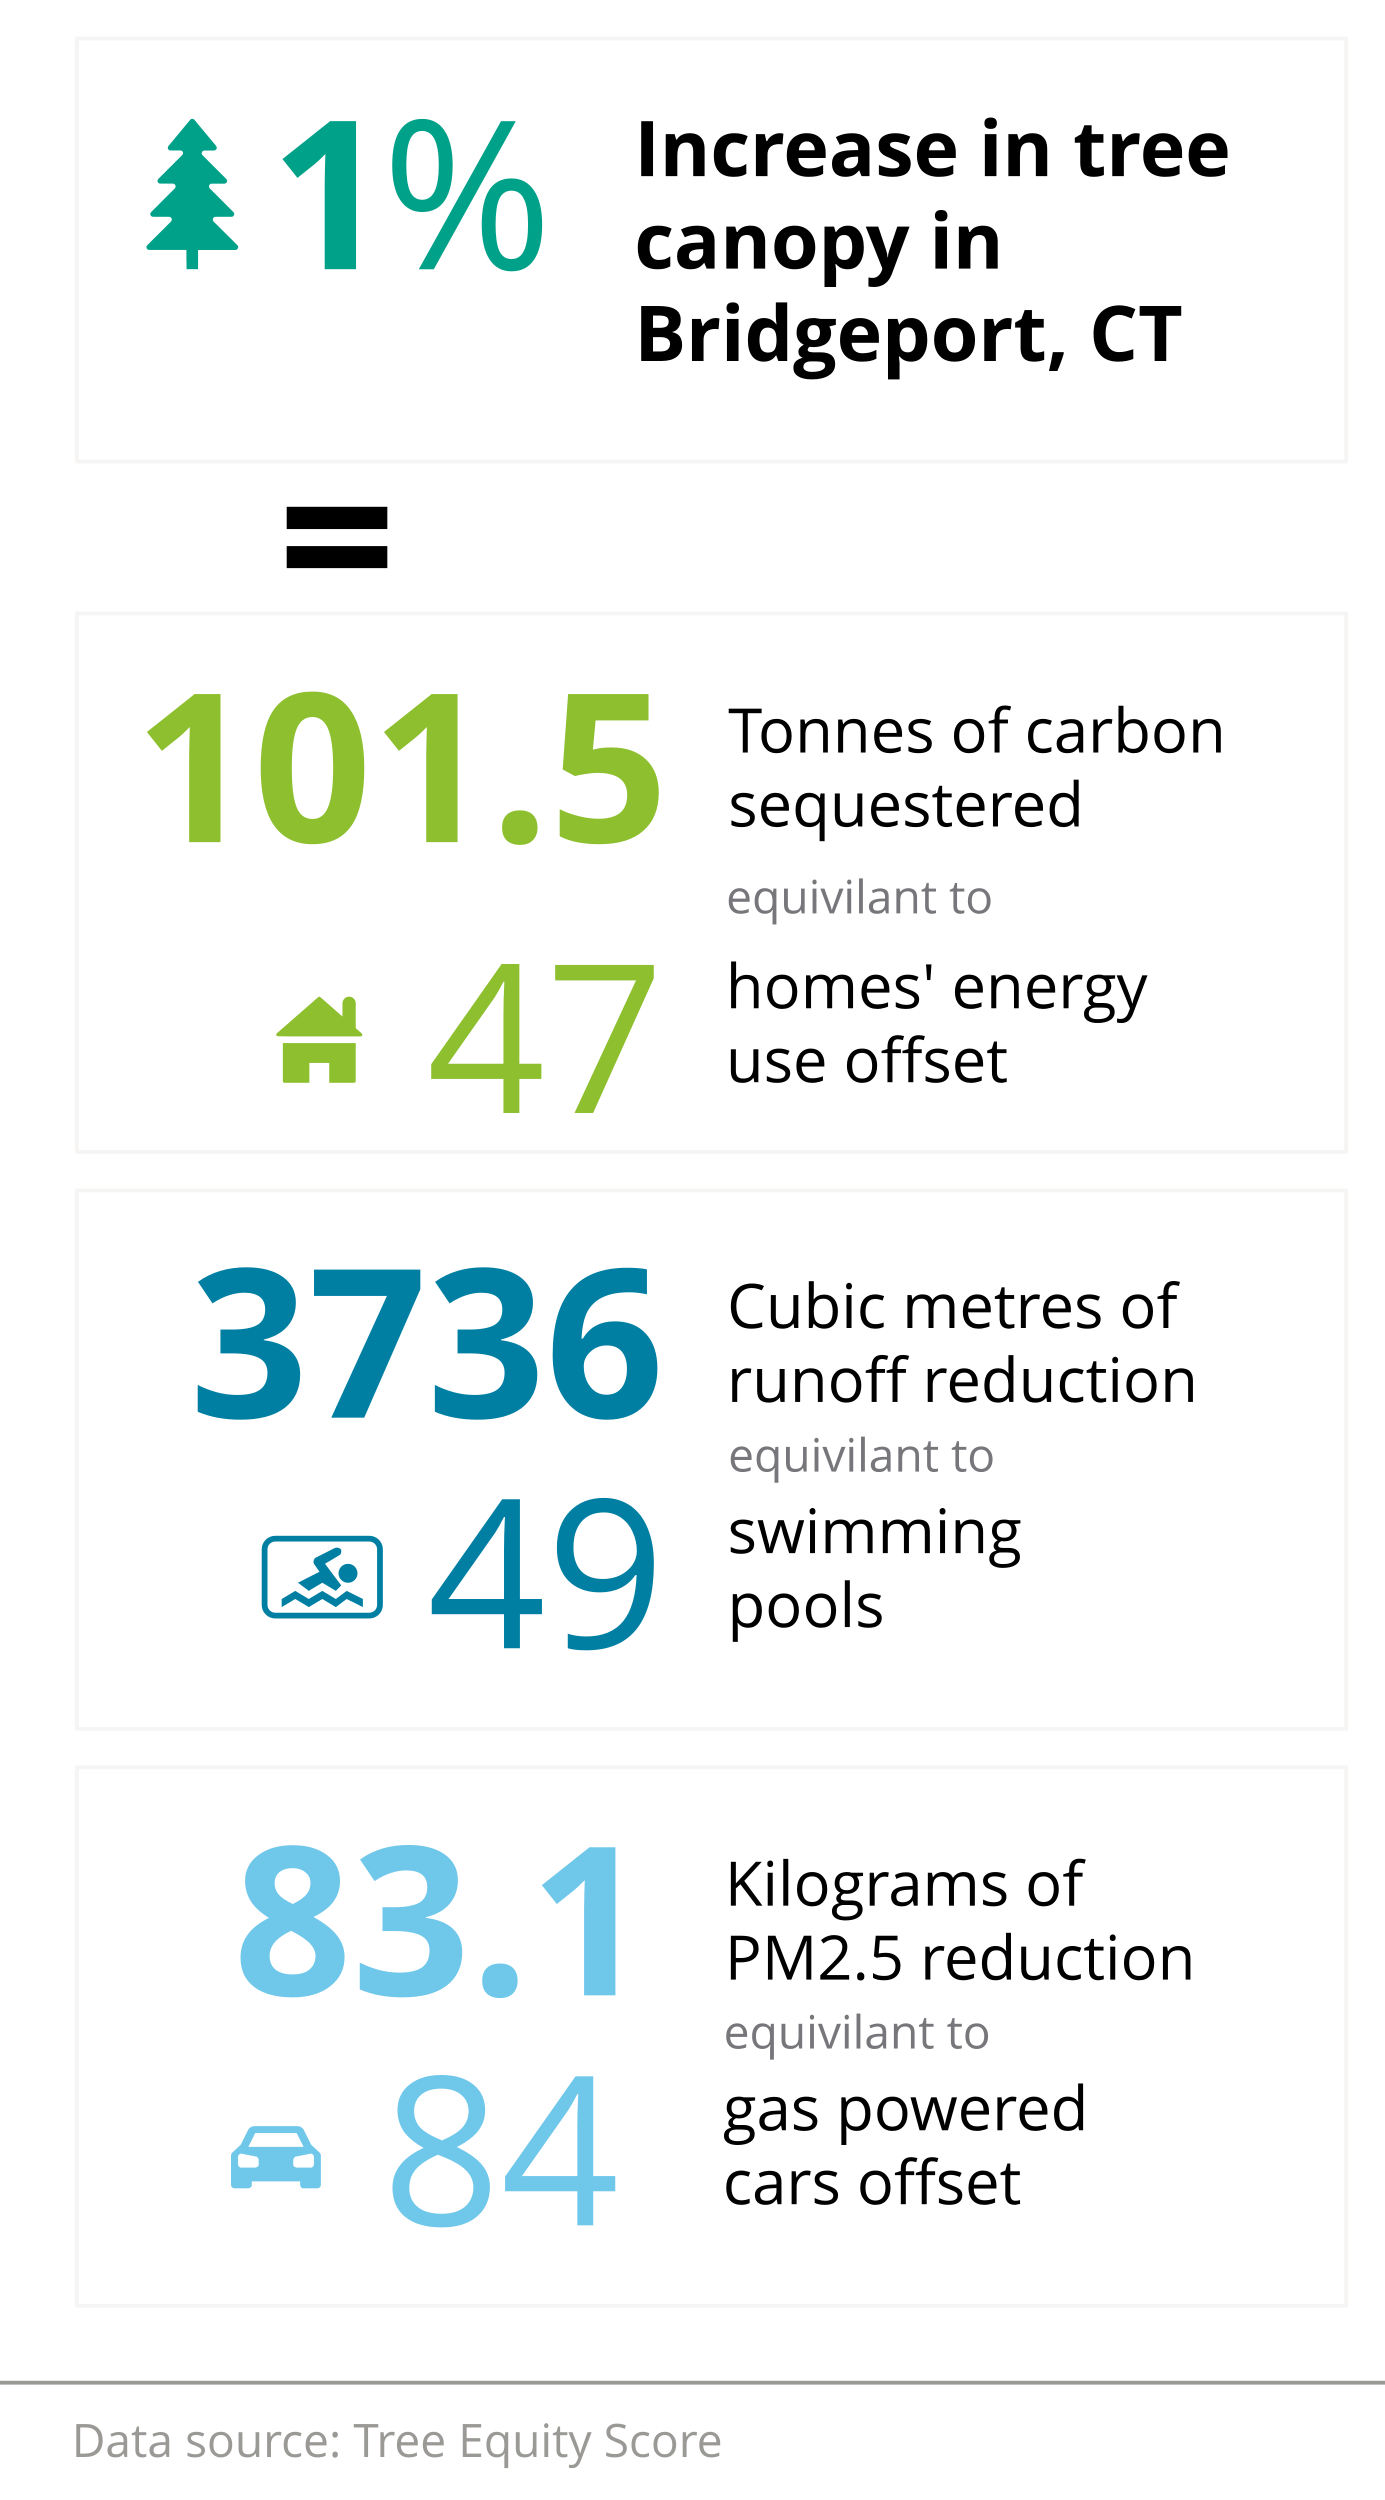
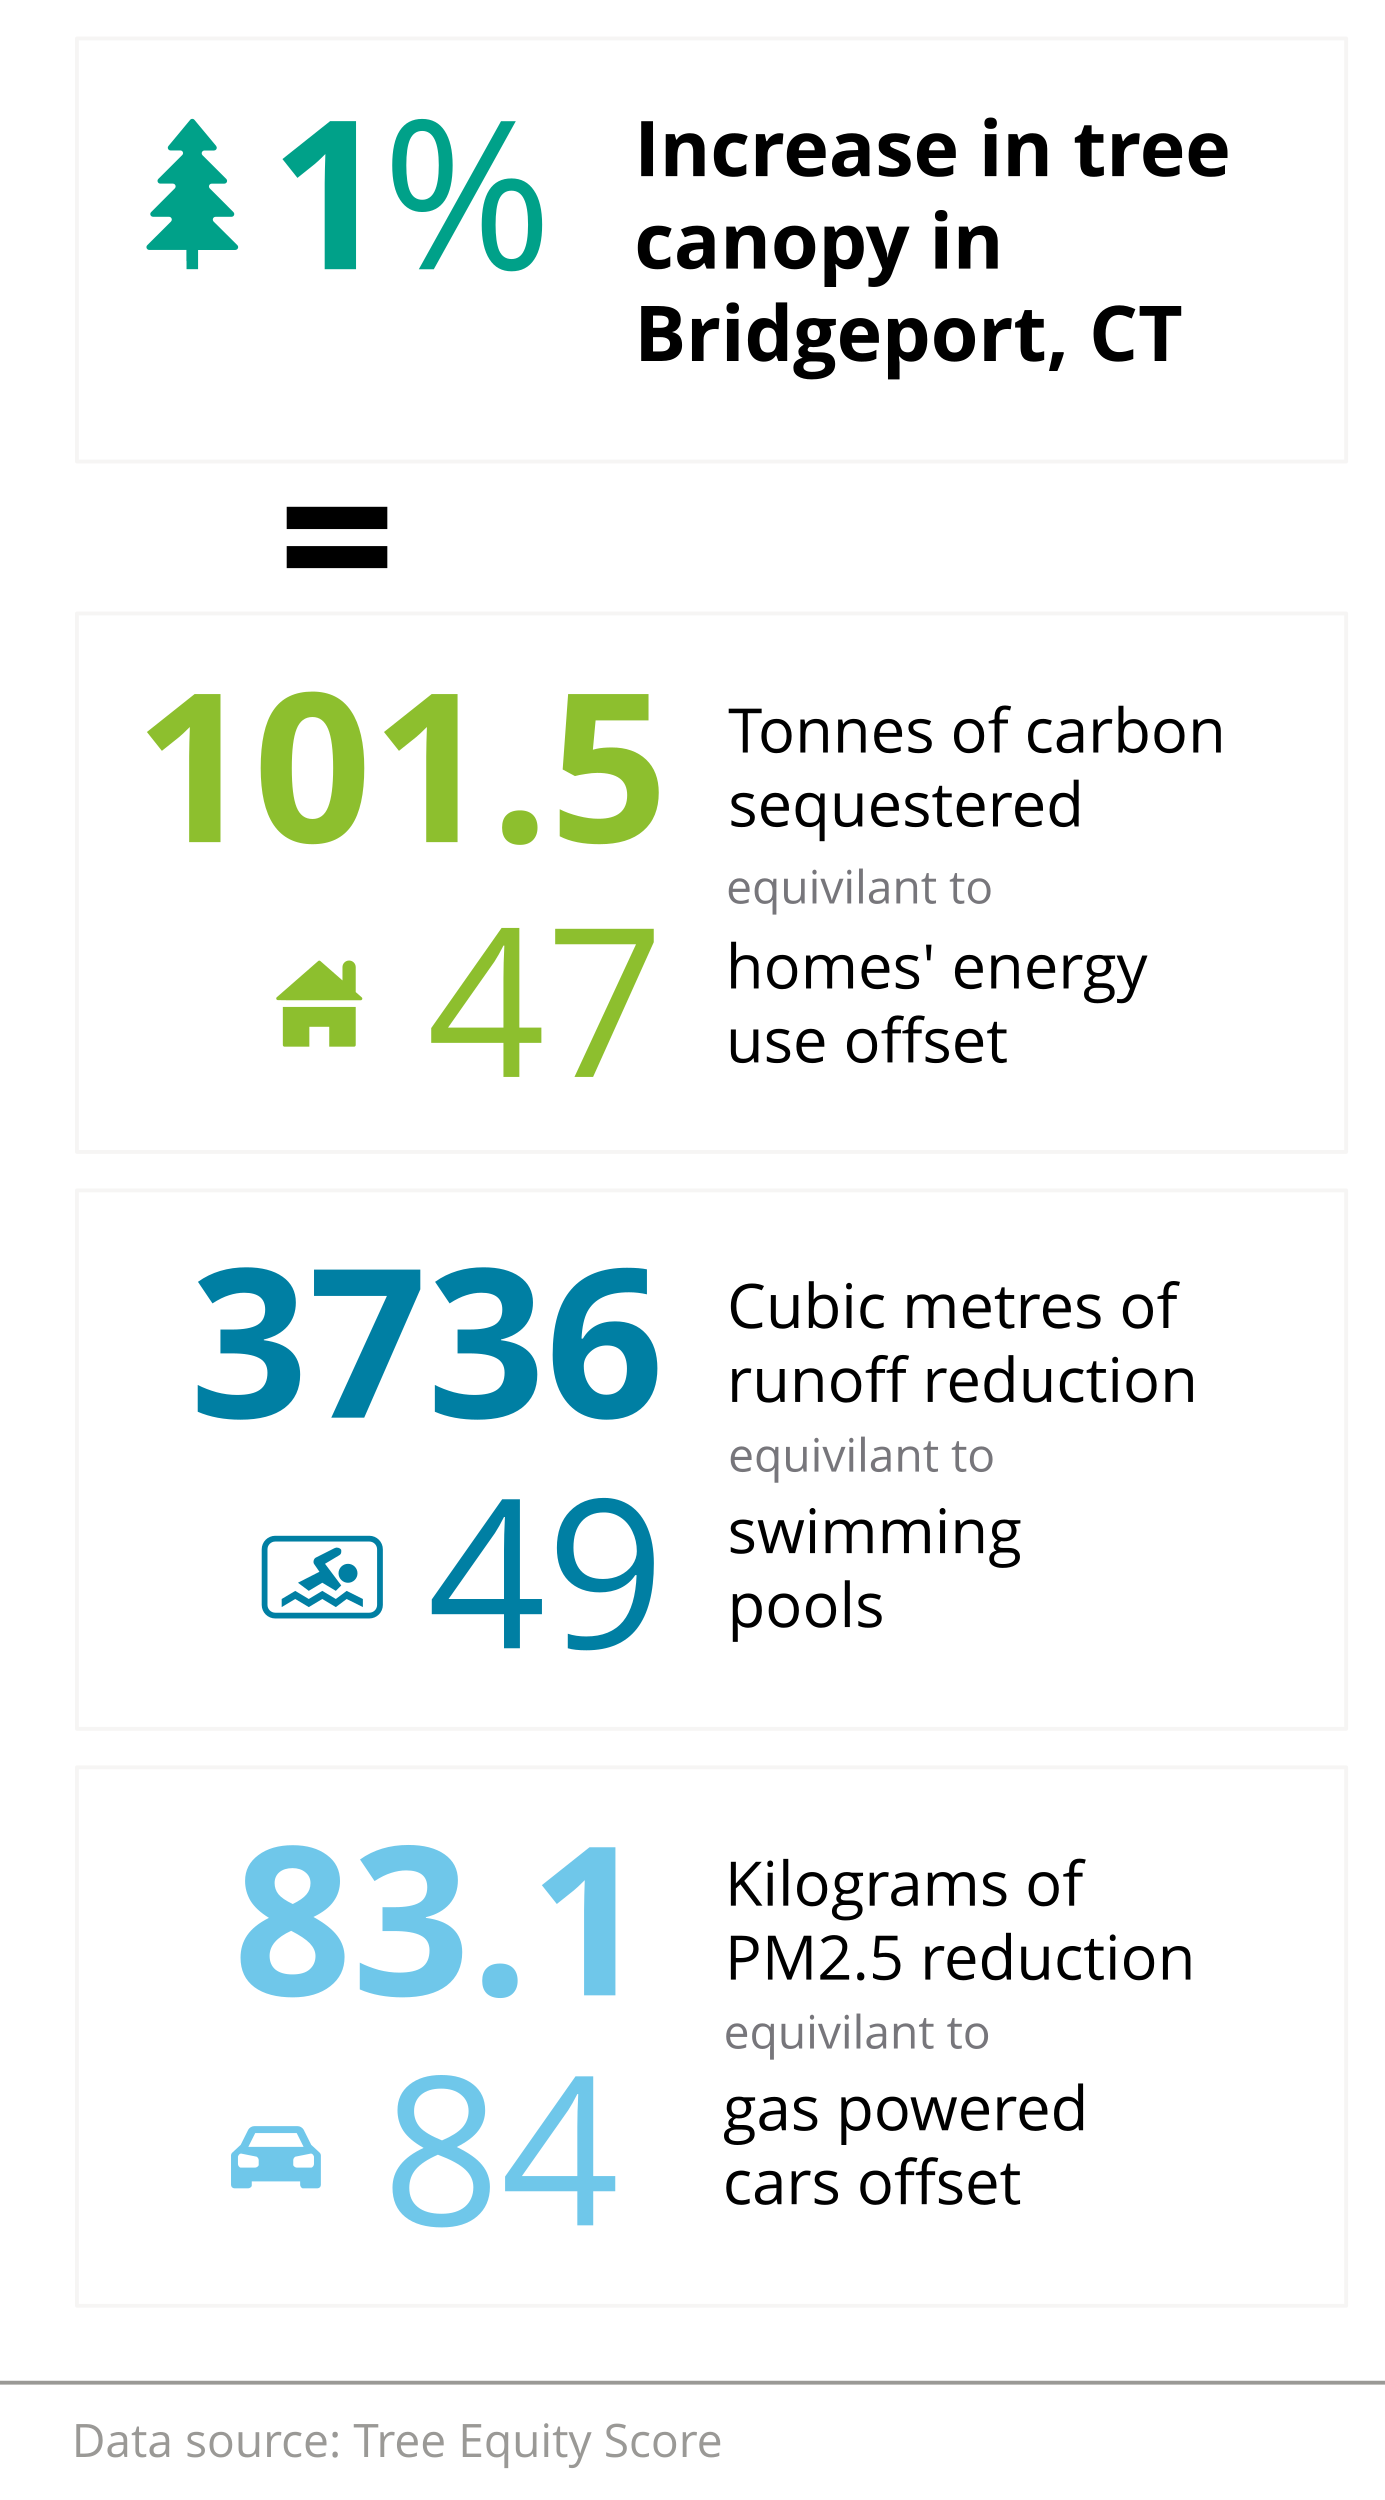
<svg xmlns="http://www.w3.org/2000/svg" width="360" height="650" viewBox="0 0 95.25 171.979" version="1.1" id="svg1">
  <defs id="defs1" />
  <g id="layer1">
    <rect style="fill:none;fill-opacity:1;fill-rule:evenodd;stroke:#007fa3;stroke-width:0.397;stroke-linecap:round;stroke-linejoin:round;stroke-dasharray:none;stroke-opacity:1;paint-order:markers fill stroke" id="rect11" width="7.937" height="5.292" x="18.202" y="105.847" rx="0.734" ry="0.734" />
    <text xml:space="preserve" style="font-size:14.287px;line-height:1.2;font-family:sans-serif;-inkscape-font-specification:'sans-serif, Normal';display:inline;fill:#00a189;fill-opacity:1;stroke-width:0.359" x="18.586" y="18.521" id="text4-1-7-0">
      <tspan style="font-style:normal;font-variant:normal;font-weight:bold;font-stretch:normal;font-size:14.287px;font-family:'Open Sans';-inkscape-font-specification:'Open Sans, Bold';font-variant-ligatures:normal;font-variant-caps:normal;font-variant-numeric:normal;font-variant-east-asian:normal;fill:#00a189;fill-opacity:1;stroke-width:0.359" x="18.586" y="18.521" id="tspan6">1</tspan>
    </text>
    <text xml:space="preserve" style="font-size:14.287px;line-height:1.2;font-family:sans-serif;-inkscape-font-specification:'sans-serif, Normal';display:inline;fill:#000000;fill-opacity:1;stroke-width:0.359" x="19.114" y="42.005" id="text4-1-7-0-8">
      <tspan style="font-style:normal;font-variant:normal;font-weight:bold;font-stretch:normal;font-size:14.287px;font-family:'Open Sans';-inkscape-font-specification:'Open Sans, Bold';font-variant-ligatures:normal;font-variant-caps:normal;font-variant-numeric:normal;font-variant-east-asian:normal;fill:#000000;fill-opacity:1;stroke-width:0.359" x="19.114" y="42.005" id="tspan6-68">=</tspan>
    </text>
    <path style="fill:#ab1368;fill-opacity:1;stroke:#00a189;stroke-width:0.794;stroke-linecap:butt;stroke-linejoin:miter;stroke-dasharray:none;stroke-opacity:1" d="M 13.229,18.517 V 8.9" id="path1-2-6" />
    <text xml:space="preserve" style="font-size:5.292px;line-height:1.2;font-family:sans-serif;-inkscape-font-specification:'sans-serif, Normal';display:inline;fill:#000000;stroke-width:0.265" x="43.64" y="12.118" id="text4-1-7-0-1">
      <tspan style="font-style:normal;font-variant:normal;font-weight:bold;font-stretch:normal;font-size:5.292px;font-family:'Open Sans';-inkscape-font-specification:'Open Sans, Bold';font-variant-ligatures:normal;font-variant-caps:normal;font-variant-numeric:normal;font-variant-east-asian:normal;fill:#000000;stroke-width:0.265" x="43.64" y="12.118" id="tspan1">Increase in tree </tspan>
      <tspan style="font-style:normal;font-variant:normal;font-weight:bold;font-stretch:normal;font-size:5.292px;font-family:'Open Sans';-inkscape-font-specification:'Open Sans, Bold';font-variant-ligatures:normal;font-variant-caps:normal;font-variant-numeric:normal;font-variant-east-asian:normal;fill:#000000;stroke-width:0.265" x="43.64" y="18.475" id="tspan10">canopy in </tspan>
      <tspan style="font-style:normal;font-variant:normal;font-weight:bold;font-stretch:normal;font-size:5.292px;font-family:'Open Sans';-inkscape-font-specification:'Open Sans, Bold';font-variant-ligatures:normal;font-variant-caps:normal;font-variant-numeric:normal;font-variant-east-asian:normal;fill:#000000;stroke-width:0.265" x="43.64" y="24.832" id="tspan13">Bridgeport, CT</tspan>
    </text>
    <text xml:space="preserve" style="font-size:14.287px;line-height:1.2;font-family:sans-serif;-inkscape-font-specification:'sans-serif, Normal';display:inline;fill:#8dbf2e;fill-opacity:1;stroke-width:0.359" x="9.26" y="57.936" id="text4-1-7-0-3">
      <tspan style="font-style:normal;font-variant:normal;font-weight:bold;font-stretch:normal;font-size:14.287px;font-family:'Open Sans';-inkscape-font-specification:'Open Sans, Bold';font-variant-ligatures:normal;font-variant-caps:normal;font-variant-numeric:normal;font-variant-east-asian:normal;fill:#8dbf2e;fill-opacity:1;stroke-width:0.359" x="9.26" y="57.936" id="tspan6-6">101.5</tspan>
    </text>
-     <text xml:space="preserve" style="font-size:14.287px;line-height:1.2;font-family:sans-serif;-inkscape-font-specification:'sans-serif, Normal';display:inline;fill:#8dbf2e;fill-opacity:1;stroke-width:0.359" x="29.366" y="76.568" id="text4-1-7-0-3-6">
-       <tspan style="font-style:normal;font-variant:normal;font-weight:normal;font-stretch:normal;font-size:14.287px;font-family:'Open Sans';-inkscape-font-specification:'Open Sans';font-variant-ligatures:normal;font-variant-caps:normal;font-variant-numeric:normal;font-variant-east-asian:normal;fill:#8dbf2e;fill-opacity:1;stroke-width:0.359" x="29.366" y="76.568" id="tspan6-6-8">47</tspan>
+     <text xml:space="preserve" style="font-size:14.287px;line-height:1.2;font-family:sans-serif;-inkscape-font-specification:'sans-serif, Normal';display:inline;fill:#8dbf2e;fill-opacity:1;stroke-width:0.359" x="29.366" y="74.083" id="text4-1-7-0-3-6">
+       <tspan style="font-style:normal;font-variant:normal;font-weight:normal;font-stretch:normal;font-size:14.287px;font-family:'Open Sans';-inkscape-font-specification:'Open Sans';font-variant-ligatures:normal;font-variant-caps:normal;font-variant-numeric:normal;font-variant-east-asian:normal;fill:#8dbf2e;fill-opacity:1;stroke-width:0.359" x="29.366" y="74.083" id="tspan6-6-8">47</tspan>
    </text>
    <text xml:space="preserve" style="font-size:4.233px;line-height:1.2;font-family:sans-serif;-inkscape-font-specification:'sans-serif, Normal';display:inline;fill:#000000;stroke-width:0.265" x="50.099" y="51.767" id="text4-1-7-0-1-0">
      <tspan style="font-style:normal;font-variant:normal;font-weight:normal;font-stretch:normal;font-size:4.233px;font-family:'Open Sans';-inkscape-font-specification:'Open Sans, Bold';font-variant-ligatures:normal;font-variant-caps:normal;font-variant-numeric:normal;font-variant-east-asian:normal;fill:#000000;stroke-width:0.265" x="50.099" y="51.767" id="tspan2">Tonnes of carbon</tspan>
      <tspan style="font-style:normal;font-variant:normal;font-weight:normal;font-stretch:normal;font-size:4.233px;font-family:'Open Sans';-inkscape-font-specification:'Open Sans, Bold';font-variant-ligatures:normal;font-variant-caps:normal;font-variant-numeric:normal;font-variant-east-asian:normal;fill:#000000;stroke-width:0.265" x="50.099" y="56.852" id="tspan3">sequestered</tspan>
    </text>
-     <text xml:space="preserve" style="font-size:3.175px;line-height:1.2;font-family:sans-serif;-inkscape-font-specification:'sans-serif, Normal';display:inline;fill:#77767b;stroke-width:0.265" x="49.957" y="62.832" id="text4-1-7-0-1-0-9">
-       <tspan style="font-style:normal;font-variant:normal;font-weight:normal;font-stretch:normal;font-size:3.175px;font-family:'Open Sans';-inkscape-font-specification:'Open Sans, Bold';font-variant-ligatures:normal;font-variant-caps:normal;font-variant-numeric:normal;font-variant-east-asian:normal;fill:#77767b;stroke-width:0.265" x="49.957" y="62.832" id="tspan3-0">equivilant to</tspan>
+     <text xml:space="preserve" style="font-size:3.175px;line-height:1.2;font-family:sans-serif;-inkscape-font-specification:'sans-serif, Normal';display:inline;fill:#77767b;stroke-width:0.265" x="49.957" y="62.152" id="text4-1-7-0-1-0-9">
+       <tspan style="font-style:normal;font-variant:normal;font-weight:normal;font-stretch:normal;font-size:3.175px;font-family:'Open Sans';-inkscape-font-specification:'Open Sans, Bold';font-variant-ligatures:normal;font-variant-caps:normal;font-variant-numeric:normal;font-variant-east-asian:normal;fill:#77767b;stroke-width:0.265" x="49.957" y="62.152" id="tspan3-0">equivilant to</tspan>
    </text>
    <text xml:space="preserve" style="font-size:3.175px;line-height:1.2;font-family:sans-serif;-inkscape-font-specification:'sans-serif, Normal';display:inline;fill:#77767b;stroke-width:0.265" x="50.093" y="101.234" id="text4-1-7-0-1-0-9-1">
      <tspan style="font-style:normal;font-variant:normal;font-weight:normal;font-stretch:normal;font-size:3.175px;font-family:'Open Sans';-inkscape-font-specification:'Open Sans, Bold';font-variant-ligatures:normal;font-variant-caps:normal;font-variant-numeric:normal;font-variant-east-asian:normal;fill:#77767b;stroke-width:0.265" x="50.093" y="101.234" id="tspan3-0-1">equivilant to</tspan>
    </text>
    <text xml:space="preserve" style="font-size:3.175px;line-height:1.2;font-family:sans-serif;-inkscape-font-specification:'sans-serif, Normal';display:inline;fill:#77767b;stroke-width:0.265" x="49.785" y="140.922" id="text4-1-7-0-1-0-9-0">
      <tspan style="font-style:normal;font-variant:normal;font-weight:normal;font-stretch:normal;font-size:3.175px;font-family:'Open Sans';-inkscape-font-specification:'Open Sans, Bold';font-variant-ligatures:normal;font-variant-caps:normal;font-variant-numeric:normal;font-variant-east-asian:normal;fill:#77767b;stroke-width:0.265" x="49.785" y="140.922" id="tspan3-0-3">equivilant to</tspan>
    </text>
-     <text xml:space="preserve" style="font-size:4.233px;line-height:1.2;font-family:sans-serif;-inkscape-font-specification:'sans-serif, Normal';display:inline;fill:#000000;stroke-width:0.265" x="49.932" y="69.361" id="text4-1-7-0-1-0-6">
-       <tspan style="font-style:normal;font-variant:normal;font-weight:normal;font-stretch:normal;font-size:4.233px;font-family:'Open Sans';-inkscape-font-specification:'Open Sans, Bold';font-variant-ligatures:normal;font-variant-caps:normal;font-variant-numeric:normal;font-variant-east-asian:normal;fill:#000000;stroke-width:0.265" x="49.932" y="69.361" id="tspan4">homes' energy </tspan>
-       <tspan style="font-style:normal;font-variant:normal;font-weight:normal;font-stretch:normal;font-size:4.233px;font-family:'Open Sans';-inkscape-font-specification:'Open Sans, Bold';font-variant-ligatures:normal;font-variant-caps:normal;font-variant-numeric:normal;font-variant-east-asian:normal;fill:#000000;stroke-width:0.265" x="49.932" y="74.447" id="tspan11">use offset</tspan>
+     <text xml:space="preserve" style="font-size:4.233px;line-height:1.2;font-family:sans-serif;-inkscape-font-specification:'sans-serif, Normal';display:inline;fill:#000000;stroke-width:0.265" x="49.932" y="68.001" id="text4-1-7-0-1-0-6">
+       <tspan style="font-style:normal;font-variant:normal;font-weight:normal;font-stretch:normal;font-size:4.233px;font-family:'Open Sans';-inkscape-font-specification:'Open Sans, Bold';font-variant-ligatures:normal;font-variant-caps:normal;font-variant-numeric:normal;font-variant-east-asian:normal;fill:#000000;stroke-width:0.265" x="49.932" y="68.001" id="tspan4">homes' energy </tspan>
+       <tspan style="font-style:normal;font-variant:normal;font-weight:normal;font-stretch:normal;font-size:4.233px;font-family:'Open Sans';-inkscape-font-specification:'Open Sans, Bold';font-variant-ligatures:normal;font-variant-caps:normal;font-variant-numeric:normal;font-variant-east-asian:normal;fill:#000000;stroke-width:0.265" x="49.932" y="73.086" id="tspan11">use offset</tspan>
    </text>
    <rect style="fill:none;fill-opacity:1;fill-rule:evenodd;stroke:#f6f5f4;stroke-width:0.265;stroke-linecap:round;stroke-linejoin:round;stroke-dasharray:none;stroke-opacity:1;paint-order:markers fill stroke" id="rect4" width="87.312" height="37.042" x="5.292" y="42.201" />
    <rect style="fill:none;fill-opacity:1;fill-rule:evenodd;stroke:#f6f5f4;stroke-width:0.265;stroke-linecap:round;stroke-linejoin:round;stroke-dasharray:none;stroke-opacity:1;paint-order:markers fill stroke" id="rect4-6" width="87.312" height="29.104" x="5.292" y="2.646" />
    <rect style="fill:none;fill-opacity:1;fill-rule:evenodd;stroke:#f6f5f4;stroke-width:0.265;stroke-linecap:round;stroke-linejoin:round;stroke-dasharray:none;stroke-opacity:1;paint-order:markers fill stroke" id="rect4-2" width="87.312" height="37.042" x="5.292" y="81.889" />
    <rect style="fill:none;fill-opacity:1;fill-rule:evenodd;stroke:#f6f5f4;stroke-width:0.265;stroke-linecap:round;stroke-linejoin:round;stroke-dasharray:none;stroke-opacity:1;paint-order:markers fill stroke" id="rect4-2-5" width="87.312" height="37.042" x="5.292" y="121.576" />
    <text xml:space="preserve" style="font-size:14.287px;line-height:1.2;font-family:sans-serif;-inkscape-font-specification:'sans-serif, Normal';display:inline;fill:#007fa3;fill-opacity:1;stroke-width:0.359" x="29.408" y="113.387" id="text4-1-7-0-3-6-5">
      <tspan style="font-style:normal;font-variant:normal;font-weight:normal;font-stretch:normal;font-size:14.287px;font-family:'Open Sans';-inkscape-font-specification:'Open Sans';font-variant-ligatures:normal;font-variant-caps:normal;font-variant-numeric:normal;font-variant-east-asian:normal;fill:#007fa3;fill-opacity:1;stroke-width:0.359" x="29.408" y="113.387" id="tspan6-6-8-9">49</tspan>
    </text>
    <text xml:space="preserve" style="font-size:14.287px;line-height:1.2;font-family:sans-serif;-inkscape-font-specification:'sans-serif, Normal';display:inline;fill:#007fa3;fill-opacity:1;stroke-width:0.359" x="13.056" y="97.526" id="text4-1-7-0-3-1-2">
      <tspan style="font-style:normal;font-variant:normal;font-weight:bold;font-stretch:normal;font-size:14.287px;font-family:'Open Sans';-inkscape-font-specification:'Open Sans, Bold';font-variant-ligatures:normal;font-variant-caps:normal;font-variant-numeric:normal;font-variant-east-asian:normal;fill:#007fa3;fill-opacity:1;stroke-width:0.359" x="13.056" y="97.526" id="tspan6-6-1-8">3736</tspan>
    </text>
    <text xml:space="preserve" style="font-size:4.233px;line-height:1.2;font-family:sans-serif;-inkscape-font-specification:'sans-serif, Normal';display:inline;fill:#000000;stroke-width:0.265" x="50.012" y="91.357" id="text4-1-7-0-1-0-7-93">
      <tspan style="font-style:normal;font-variant:normal;font-weight:normal;font-stretch:normal;font-size:4.233px;font-family:'Open Sans';-inkscape-font-specification:'Open Sans, Bold';font-variant-ligatures:normal;font-variant-caps:normal;font-variant-numeric:normal;font-variant-east-asian:normal;fill:#000000;stroke-width:0.265" x="50.012" y="91.357" id="tspan3-6-6">Cubic metres of</tspan>
      <tspan style="font-style:normal;font-variant:normal;font-weight:normal;font-stretch:normal;font-size:4.233px;font-family:'Open Sans';-inkscape-font-specification:'Open Sans, Bold';font-variant-ligatures:normal;font-variant-caps:normal;font-variant-numeric:normal;font-variant-east-asian:normal;fill:#000000;stroke-width:0.265" x="50.012" y="96.443" id="tspan5-80">runoff reduction</tspan>
    </text>
    <text xml:space="preserve" style="font-size:4.233px;line-height:1.2;font-family:sans-serif;-inkscape-font-specification:'sans-serif, Normal';display:inline;fill:#000000;stroke-width:0.265" x="50.052" y="106.845" id="text4-1-7-0-1-0-6-7">
      <tspan style="font-style:normal;font-variant:normal;font-weight:normal;font-stretch:normal;font-size:4.233px;font-family:'Open Sans';-inkscape-font-specification:'Open Sans, Bold';font-variant-ligatures:normal;font-variant-caps:normal;font-variant-numeric:normal;font-variant-east-asian:normal;fill:#000000;stroke-width:0.265" x="50.052" y="106.845" id="tspan4-6">swimming</tspan>
      <tspan style="font-style:normal;font-variant:normal;font-weight:normal;font-stretch:normal;font-size:4.233px;font-family:'Open Sans';-inkscape-font-specification:'Open Sans, Bold';font-variant-ligatures:normal;font-variant-caps:normal;font-variant-numeric:normal;font-variant-east-asian:normal;fill:#000000;stroke-width:0.265" x="50.052" y="111.931" id="tspan7">pools</tspan>
    </text>
    <text xml:space="preserve" style="font-size:14.287px;line-height:1.2;font-family:sans-serif;-inkscape-font-specification:'sans-serif, Normal';display:inline;fill:#6fc7ea;fill-opacity:1;stroke-width:0.359" x="16.047" y="137.263" id="text4-1-7-0-3-1-1-5">
      <tspan style="font-style:normal;font-variant:normal;font-weight:bold;font-stretch:normal;font-size:14.287px;font-family:'Open Sans';-inkscape-font-specification:'Open Sans, Bold';font-variant-ligatures:normal;font-variant-caps:normal;font-variant-numeric:normal;font-variant-east-asian:normal;fill:#6fc7ea;fill-opacity:1;stroke-width:0.359" x="16.047" y="137.263" id="tspan6-6-1-2-1">83.1</tspan>
    </text>
    <text xml:space="preserve" style="font-size:4.233px;line-height:1.2;font-family:sans-serif;-inkscape-font-specification:'sans-serif, Normal';display:inline;fill:#000000;stroke-width:0.265" x="49.855" y="131.094" id="text4-1-7-0-1-0-7-9-1">
      <tspan style="font-style:normal;font-variant:normal;font-weight:normal;font-stretch:normal;font-size:4.233px;font-family:'Open Sans';-inkscape-font-specification:'Open Sans, Bold';font-variant-ligatures:normal;font-variant-caps:normal;font-variant-numeric:normal;font-variant-east-asian:normal;fill:#000000;stroke-width:0.265" x="49.855" y="131.094" id="tspan5-8-0">Kilograms of</tspan>
      <tspan style="font-style:normal;font-variant:normal;font-weight:normal;font-stretch:normal;font-size:4.233px;font-family:'Open Sans';-inkscape-font-specification:'Open Sans, Bold';font-variant-ligatures:normal;font-variant-caps:normal;font-variant-numeric:normal;font-variant-east-asian:normal;fill:#000000;stroke-width:0.265" x="49.855" y="136.179" id="tspan8-8">PM2.5 reduction</tspan>
    </text>
    <text xml:space="preserve" style="font-size:3.175px;line-height:1;font-family:Ubuntu;-inkscape-font-specification:Ubuntu;display:inline;fill:#666666;stroke:none;stroke-width:0.265;stroke-linecap:square;stroke-miterlimit:10" x="4.938" y="169.018" id="text13-1-9-2-4-7">
      <tspan style="font-style:normal;font-variant:normal;font-weight:normal;font-stretch:normal;font-size:3.175px;line-height:1;font-family:'Open Sans';-inkscape-font-specification:'Open Sans, Normal';font-variant-ligatures:normal;font-variant-caps:normal;font-variant-numeric:normal;font-variant-east-asian:normal;fill:#9a9996;stroke-width:0.265" x="4.938" y="169.018" id="tspan14-2-7-6-4-2">Data source: Tree Equity Score</tspan>
    </text>
    <path stroke="#333333" stroke-width="0.172" stroke-linecap="butt" d="M 95.25,163.909 H 0" fill-rule="nonzero" id="path2-8-9-7-9-4" style="display:inline;fill:#9a9996;fill-opacity:1;stroke:#9a9996;stroke-width:0.265;stroke-linecap:square;stroke-miterlimit:10;stroke-dasharray:none;stroke-opacity:1" />
    <path id="path16388" d="m 23.143,106.461 c -0.042,0 -0.162,0.054 -0.162,0.054 l -1.237,0.625 c -0.165,0.066 -0.23,0.328 -0.131,0.46 l 0.361,0.524 -1.478,0.755 0.744,0.558 0.931,-0.558 0.931,0.558 0.373,-0.373 -1.117,-1.489 0.952,-0.569 c 0.197,-0.099 0.165,-0.262 0.165,-0.361 -10e-4,-0.078 -0.134,-0.185 -0.332,-0.185 z m 0.797,1.117 c -0.36,0 -0.652,0.291 -0.652,0.652 0,0.36 0.292,0.652 0.652,0.652 0.36,0 0.652,-0.292 0.652,-0.652 0,-0.36 -0.291,-0.652 -0.652,-0.652 z m -3.631,1.861 -0.931,0.558 v 0.558 l 0.931,-0.558 0.931,0.558 0.931,-0.558 0.931,0.558 0.744,-0.558 1.117,0.558 v -0.558 l -1.117,-0.558 -0.744,0.558 -0.931,-0.558 -0.931,0.558 z" style="fill:#007fa3;fill-opacity:1;stroke-width:0.372" />
-     <path d="m 19.457,74.374 c 0,0.063 0.051,0.114 0.114,0.114 h 1.709 v -1.368 h 1.368 v 1.368 h 1.709 c 0.063,0 0.114,-0.051 0.114,-0.114 V 71.753 h -5.014 z m 5.439,-3.269 -0.425,-0.373 v -1.714 c 0,-0.252 -0.204,-0.456 -0.456,-0.456 -0.252,0 -0.456,0.204 -0.456,0.456 v 0.912 l -1.512,-1.327 c -0.043,-0.046 -0.115,-0.048 -0.161,-0.005 l -0.005,0.005 -2.849,2.49 c -0.043,0.046 -0.041,0.118 0.005,0.161 0.021,0.019 0.048,0.03 0.076,0.031 l 0.799,0.011 h 4.899 c 0.063,2.11e-4 0.114,-0.051 0.114,-0.114 1.1e-4,-0.029 -0.011,-0.057 -0.031,-0.078 z" id="path1" style="fill:#8dbf2e;fill-opacity:1;stroke-width:0.456" />
+     <path d="m 19.457,71.889 c 0,0.063 0.051,0.114 0.114,0.114 h 1.709 v -1.368 h 1.368 v 1.368 h 1.709 c 0.063,0 0.114,-0.051 0.114,-0.114 v -2.621 h -5.014 z m 5.439,-3.269 -0.425,-0.373 v -1.714 c 0,-0.252 -0.204,-0.456 -0.456,-0.456 -0.252,0 -0.456,0.204 -0.456,0.456 v 0.912 l -1.512,-1.327 c -0.043,-0.046 -0.115,-0.048 -0.161,-0.005 l -0.005,0.005 -2.849,2.49 c -0.043,0.046 -0.041,0.118 0.005,0.161 0.021,0.019 0.048,0.03 0.076,0.031 l 0.799,0.011 h 4.899 c 0.063,2.11e-4 0.114,-0.051 0.114,-0.114 1.1e-4,-0.029 -0.011,-0.057 -0.031,-0.078 z" id="path1" style="fill:#8dbf2e;fill-opacity:1;stroke-width:0.456" />
    <text xml:space="preserve" style="font-size:14.287px;line-height:1.2;font-family:sans-serif;-inkscape-font-specification:'sans-serif, Normal';display:inline;fill:#6fc7ea;fill-opacity:1;stroke-width:0.359" x="26.281" y="153.086" id="text4-1-7-0-3-6-5-9-4">
      <tspan style="font-style:normal;font-variant:normal;font-weight:normal;font-stretch:normal;font-size:14.287px;font-family:'Open Sans';-inkscape-font-specification:'Open Sans';font-variant-ligatures:normal;font-variant-caps:normal;font-variant-numeric:normal;font-variant-east-asian:normal;fill:#6fc7ea;fill-opacity:1;stroke-width:0.359" x="26.281" y="153.086" id="tspan6-6-8-9-3-6">84</tspan>
    </text>
    <text xml:space="preserve" style="font-size:4.233px;line-height:1.2;font-family:sans-serif;-inkscape-font-specification:'sans-serif, Normal';display:inline;fill:#000000;stroke-width:0.265" x="49.726" y="146.544" id="text4-1-7-0-1-0-6-7-8-2">
      <tspan style="font-style:normal;font-variant:normal;font-weight:normal;font-stretch:normal;font-size:4.233px;font-family:'Open Sans';-inkscape-font-specification:'Open Sans, Bold';font-variant-ligatures:normal;font-variant-caps:normal;font-variant-numeric:normal;font-variant-east-asian:normal;fill:#000000;stroke-width:0.265" x="49.726" y="146.544" id="tspan7-0-5">gas powered</tspan>
      <tspan style="font-style:normal;font-variant:normal;font-weight:normal;font-stretch:normal;font-size:4.233px;font-family:'Open Sans';-inkscape-font-specification:'Open Sans, Bold';font-variant-ligatures:normal;font-variant-caps:normal;font-variant-numeric:normal;font-variant-east-asian:normal;fill:#000000;stroke-width:0.265" x="49.726" y="151.629" id="tspan9-8">cars offset</tspan>
    </text>
    <path d="m 21.998,148.092 -0.59,-0.548 -0.523,-1.046 a 0.499,0.499 0 0 0 -0.428,-0.238 h -2.948 a 0.499,0.499 0 0 0 -0.428,0.238 l -0.523,1.046 -0.59,0.548 a 0.238,0.238 0 0 0 -0.076,0.174 v 2.035 a 0.238,0.238 0 0 0 0.238,0.238 h 0.951 c 0.095,0 0.238,-0.095 0.238,-0.19 v -0.285 h 3.328 v 0.238 c 0,0.095 0.095,0.238 0.19,0.238 h 0.998 a 0.238,0.238 0 0 0 0.238,-0.238 v -2.035 a 0.238,0.238 0 0 0 -0.076,-0.174 z m -4.44,-1.356 h 2.852 l 0.475,0.951 h -3.803 z m 0.238,2.187 c 0,0.095 -0.143,0.19 -0.238,0.19 h -0.998 c -0.095,0 -0.19,-0.143 -0.19,-0.238 v -0.523 c 0.048,-0.143 0.143,-0.238 0.285,-0.19 l 0.951,0.19 c 0.095,0 0.19,0.143 0.19,0.238 z m 3.803,-0.048 c 0,0.095 -0.095,0.238 -0.19,0.238 h -0.998 c -0.095,0 -0.238,-0.095 -0.238,-0.19 v -0.333 c 0,-0.095 0.095,-0.238 0.19,-0.238 l 0.951,-0.19 c 0.143,-0.048 0.238,0.048 0.285,0.19 z" id="path1-1-6" style="fill:#6fc7ea;fill-opacity:1;stroke-width:0.475" />
    <path d="m 14.694,15.241 a 0.205,0.205 0 0 1 -0.056,-0.137 0.19,0.19 0 0 1 0.187,-0.189 h 1.101 a 0.19,0.19 0 0 0 0.19,-0.19 0.196,0.196 0 0 0 -0.06,-0.136 l -1.634,-1.637 a 0.228,0.228 0 0 1 -0.048,-0.129 0.189,0.189 0 0 1 0.19,-0.189 h 0.869 a 0.191,0.191 0 0 0 0.19,-0.191 0.188,0.188 0 0 0 -0.059,-0.135 l -1.628,-1.625 -0.011,-0.011 a 0.199,0.199 0 0 1 -0.05,-0.129 0.19,0.19 0 0 1 0.189,-0.19 h 0.659 a 0.19,0.19 0 0 0 0.19,-0.19 0.187,0.187 0 0 0 -0.052,-0.125 h 0.007 L 13.38,8.25 a 0.192,0.192 0 0 0 -0.032,-0.033 0.189,0.189 0 0 0 -0.12,-0.042 v 0 a 0.189,0.189 0 0 0 -0.12,0.042 0.192,0.192 0 0 0 -0.032,0.033 l -1.482,1.786 a 0.187,0.187 0 0 0 -0.052,0.125 0.19,0.19 0 0 0 0.19,0.19 h 0.659 a 0.183,0.183 0 0 1 0.14,0.319 l -0.011,0.011 -1.627,1.625 a 0.188,0.188 0 0 0 -0.059,0.135 0.191,0.191 0 0 0 0.187,0.191 h 0.871 a 0.189,0.189 0 0 1 0.19,0.189 0.228,0.228 0 0 1 -0.048,0.129 l -1.635,1.637 a 0.196,0.196 0 0 0 -0.062,0.136 0.19,0.19 0 0 0 0.19,0.19 h 1.103 a 0.19,0.19 0 0 1 0.189,0.189 0.205,0.205 0 0 1 -0.056,0.137 l -1.628,1.622 -0.007,0.007 a 0.189,0.189 0 0 0 0,0.267 0.195,0.195 0 0 0 0.137,0.06 h 2.582 v 0.761 l 0.761,-0.006 v -0.754 h 2.579 a 0.2,0.2 0 0 0 0.198,-0.193 0.189,0.189 0 0 0 -0.054,-0.135 z" id="path1-8-3" style="fill:#00a189;fill-opacity:1;stroke-width:0.761" />
    <g id="g1" transform="translate(-6.892861)">
      <text xml:space="preserve" style="font-size:14.287px;line-height:1.2;font-family:sans-serif;-inkscape-font-specification:'sans-serif, Normal';display:inline;fill:#00a189;fill-opacity:1;stroke-width:0.359" x="33.155" y="18.524" id="text4-1-7-0-8-8">
        <tspan style="font-style:normal;font-variant:normal;font-weight:normal;font-stretch:normal;font-size:14.287px;font-family:'Open Sans';-inkscape-font-specification:'Open Sans, Bold';font-variant-ligatures:normal;font-variant-caps:normal;font-variant-numeric:normal;font-variant-east-asian:normal;fill:#00a189;fill-opacity:1;stroke-width:0.359" x="33.155" y="18.524" id="tspan6-0">%</tspan>
      </text>
    </g>
  </g>
</svg>
